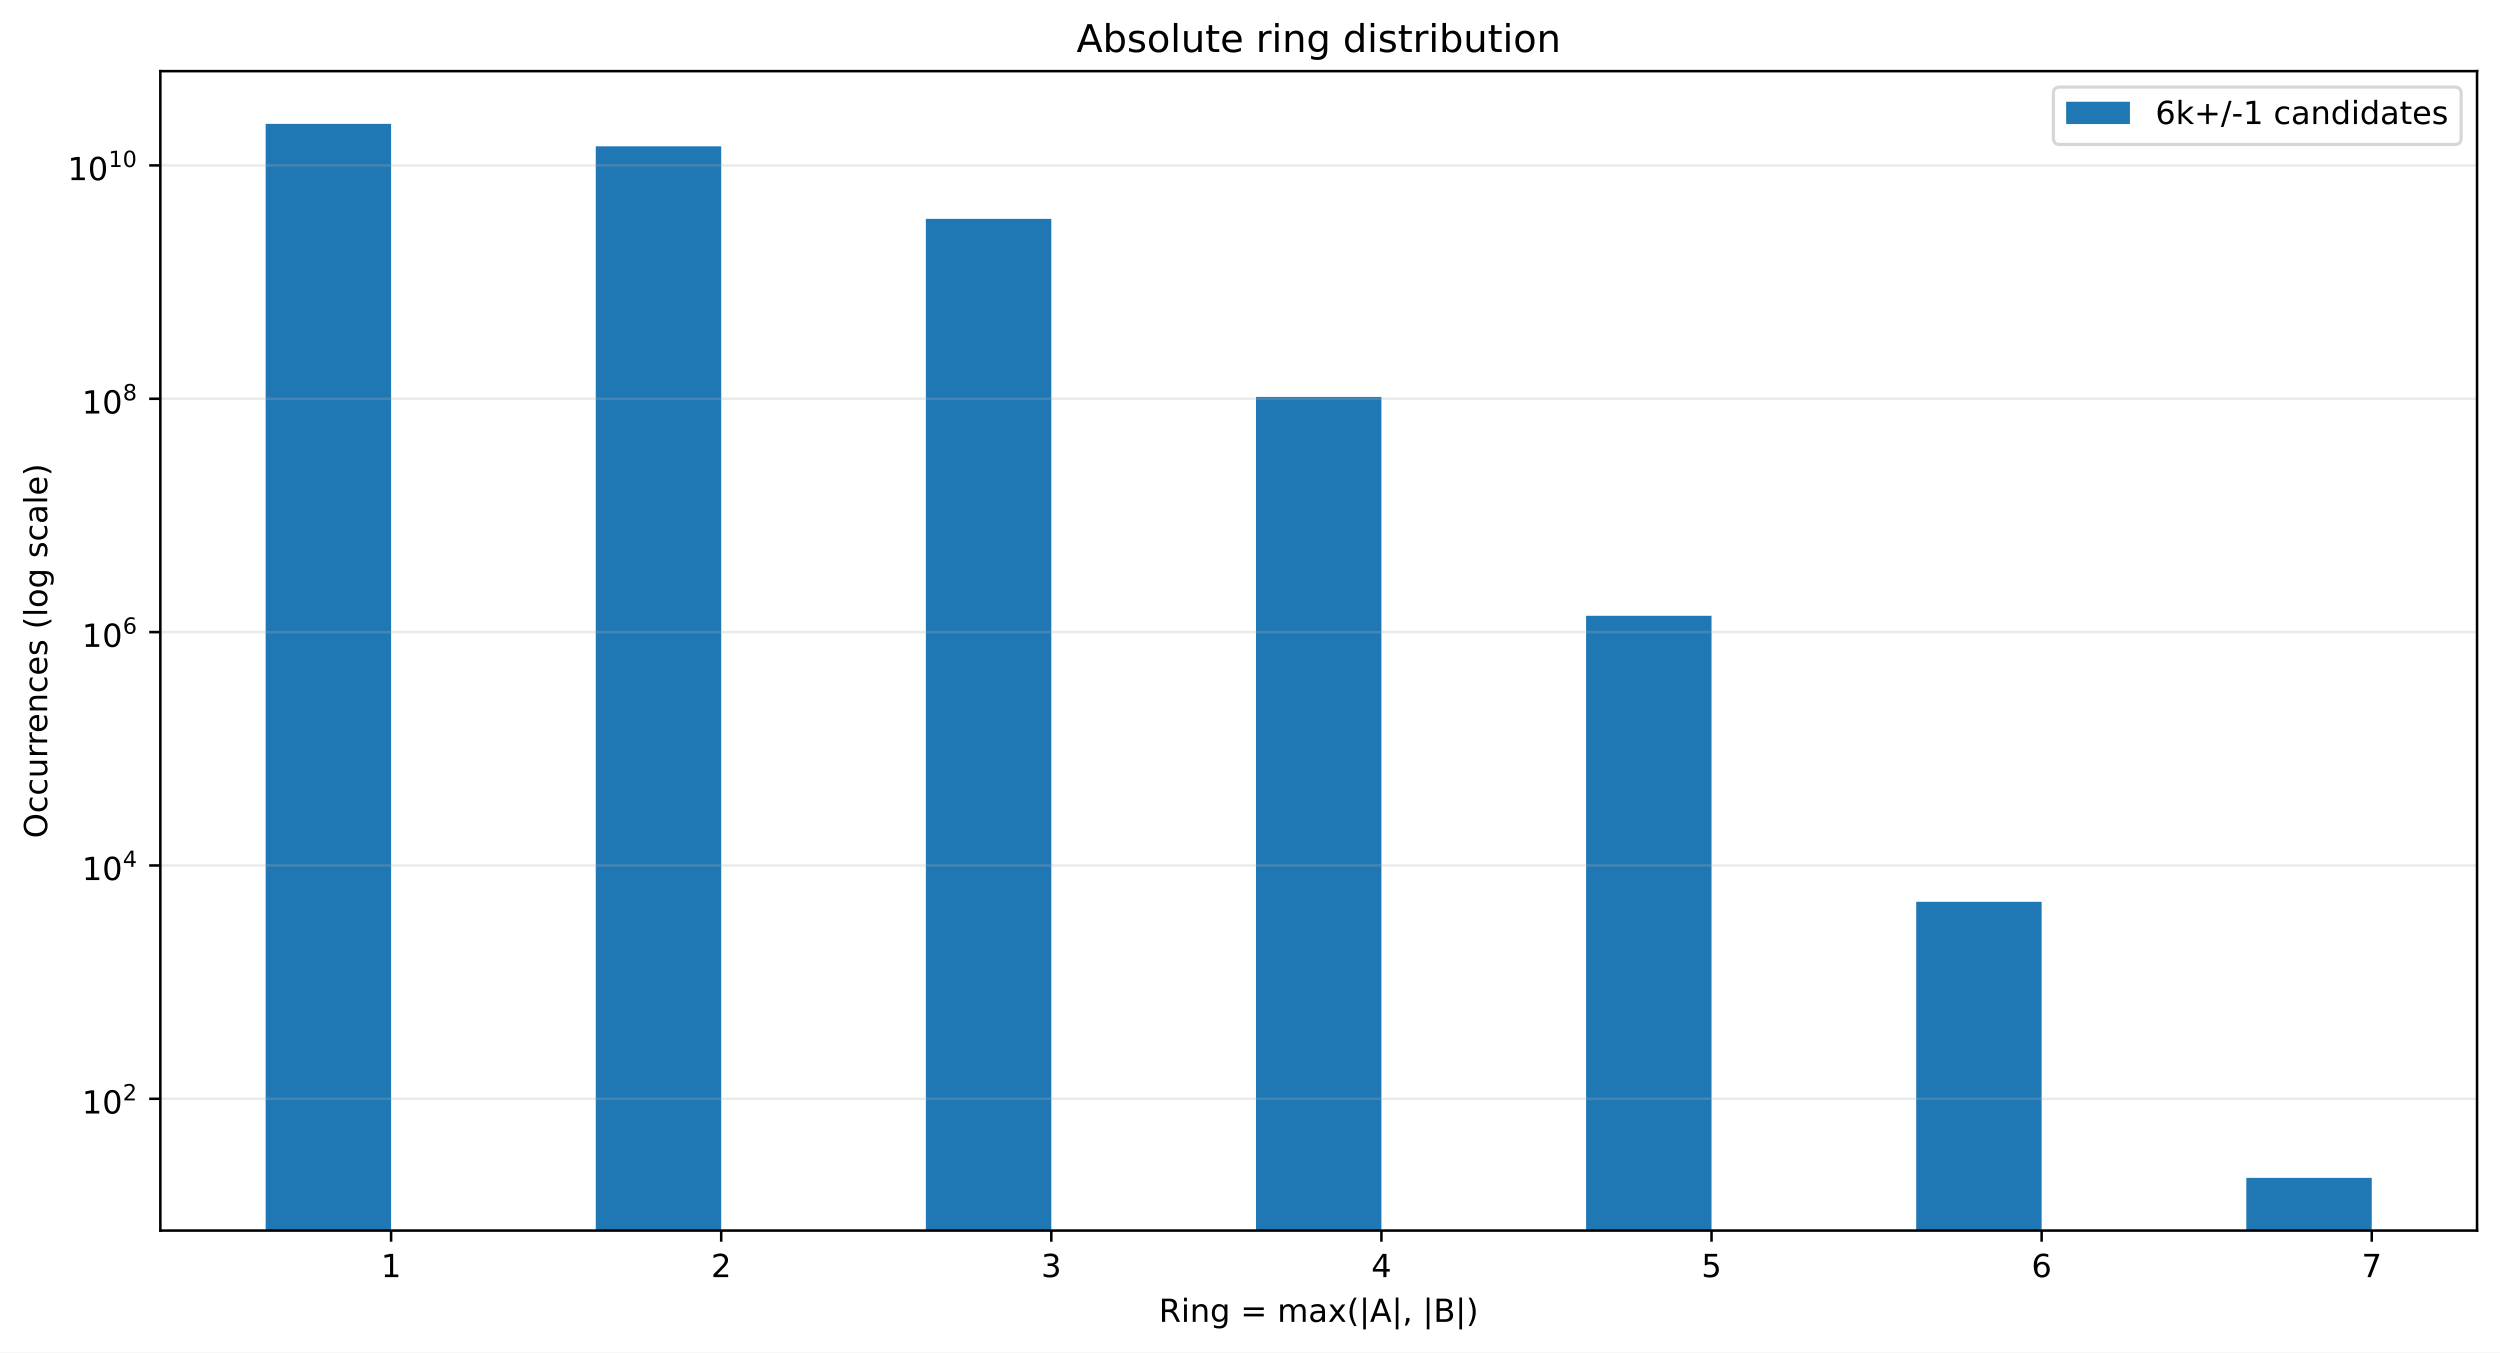
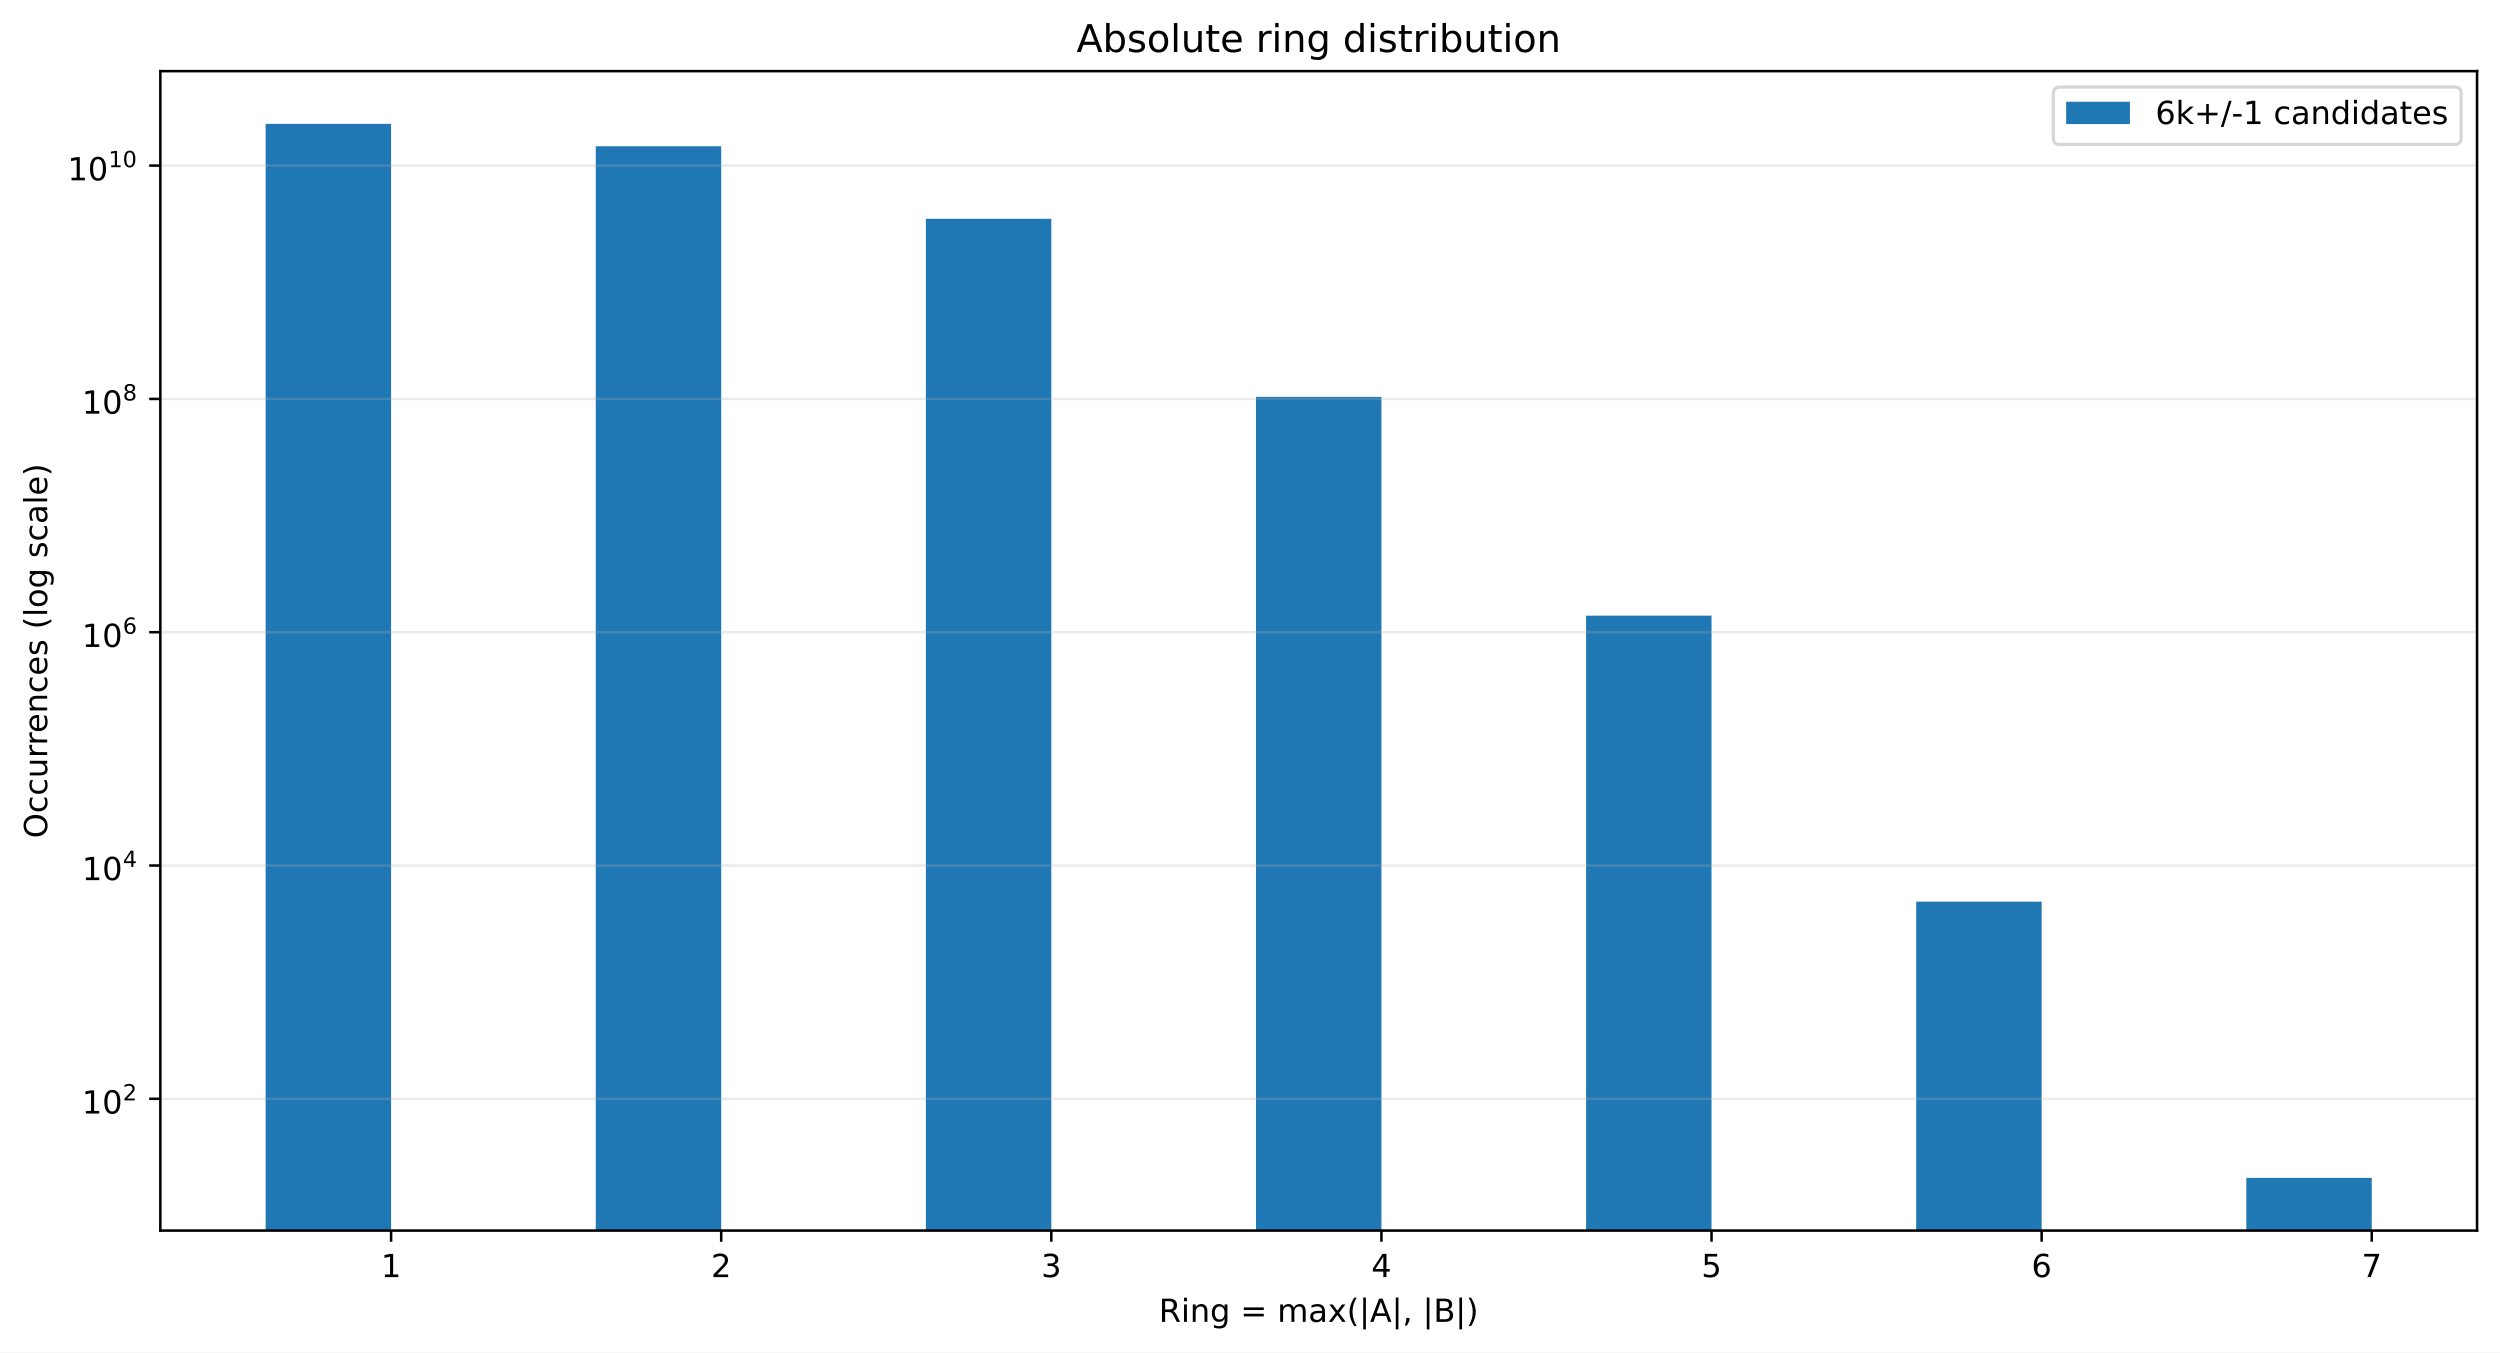
<svg xmlns="http://www.w3.org/2000/svg" xmlns:xlink="http://www.w3.org/1999/xlink" width="784.258pt" height="424.28pt" viewBox="0 0 784.258 424.28" version="1.1">
  <defs>
    <style type="text/css">*{stroke-linejoin: round; stroke-linecap: butt}</style>
  </defs>
  <g id="figure_1">
    <g id="patch_1">
      <path d="M 0 424.28  L 784.258 424.28  L 784.258 0  L 0 0  z " style="fill: #ffffff" />
    </g>
    <g id="axes_1">
      <g id="patch_2">
        <path d="M 50.301 386.036  L 777.058 386.036  L 777.058 22.318  L 50.301 22.318  z " style="fill: #ffffff" />
      </g>
      <g id="patch_3">
-         <path d="M 83.335 37018.385  L 122.687 37018.385  L 122.687 38.851  L 83.335 38.851  z " clip-path="url(#pb0536c189a)" style="fill: #1f77b4" />
+         <path d="M 83.335 37011.514  L 122.687 37011.514  L 122.687 38.851  L 83.335 38.851  z " clip-path="url(#pc031af6e9f)" style="fill: #1f77b4" />
      </g>
      <g id="patch_4">
-         <path d="M 186.891 37018.385  L 226.243 37018.385  L 226.243 45.896  L 186.891 45.896  z " clip-path="url(#pb0536c189a)" style="fill: #1f77b4" />
+         <path d="M 186.891 37011.514  L 226.243 37011.514  L 226.243 45.894  L 186.891 45.894  z " clip-path="url(#pc031af6e9f)" style="fill: #1f77b4" />
      </g>
      <g id="patch_5">
-         <path d="M 290.448 37018.385  L 329.799 37018.385  L 329.799 68.65  L 290.448 68.65  z " clip-path="url(#pb0536c189a)" style="fill: #1f77b4" />
+         <path d="M 290.448 37011.514  L 329.799 37011.514  L 329.799 68.644  L 290.448 68.644  z " clip-path="url(#pc031af6e9f)" style="fill: #1f77b4" />
      </g>
      <g id="patch_6">
-         <path d="M 394.004 37018.385  L 433.355 37018.385  L 433.355 124.522  L 394.004 124.522  z " clip-path="url(#pb0536c189a)" style="fill: #1f77b4" />
+         <path d="M 394.004 37011.514  L 433.355 37011.514  L 433.355 124.506  L 394.004 124.506  z " clip-path="url(#pc031af6e9f)" style="fill: #1f77b4" />
      </g>
      <g id="patch_7">
-         <path d="M 497.56 37018.385  L 536.912 37018.385  L 536.912 193.171  L 497.56 193.171  z " clip-path="url(#pb0536c189a)" style="fill: #1f77b4" />
+         <path d="M 497.56 37011.514  L 536.912 37011.514  L 536.912 193.142  L 497.56 193.142  z " clip-path="url(#pc031af6e9f)" style="fill: #1f77b4" />
      </g>
      <g id="patch_8">
-         <path d="M 601.116 37018.385  L 640.468 37018.385  L 640.468 282.889  L 601.116 282.889  z " clip-path="url(#pb0536c189a)" style="fill: #1f77b4" />
+         <path d="M 601.116 37011.514  L 640.468 37011.514  L 640.468 282.847  L 601.116 282.847  z " clip-path="url(#pc031af6e9f)" style="fill: #1f77b4" />
      </g>
      <g id="patch_9">
-         <path d="M 704.673 37018.385  L 744.024 37018.385  L 744.024 369.503  L 704.673 369.503  z " clip-path="url(#pb0536c189a)" style="fill: #1f77b4" />
+         <path d="M 704.673 37011.514  L 744.024 37011.514  L 744.024 369.503  L 704.673 369.503  z " clip-path="url(#pc031af6e9f)" style="fill: #1f77b4" />
      </g>
      <g id="matplotlib.axis_1">
        <g id="xtick_1">
          <g id="line2d_1">
            <defs>
-               <path id="m85ca186b20" d="M 0 0  L 0 3.5  " style="stroke: #000000; stroke-width: 0.8" />
+               <path id="mb9aebaa011" d="M 0 0  L 0 3.5  " style="stroke: #000000; stroke-width: 0.8" />
            </defs>
            <g>
-               <use xlink:href="#m85ca186b20" x="122.687" y="386.036" style="stroke: #000000; stroke-width: 0.8" />
+               <use xlink:href="#mb9aebaa011" x="122.687" y="386.036" style="stroke: #000000; stroke-width: 0.8" />
            </g>
          </g>
          <g id="text_1">
            <g transform="translate(119.5053 400.6334) scale(0.1 -0.1)">
              <defs>
                <path id="DejaVuSans-14" d="M 794 531  L 1825 531  L 1825 4091  L 703 3866  L 703 4441  L 1819 4666  L 2450 4666  L 2450 531  L 3481 531  L 3481 0  L 794 0  L 794 531  z " transform="scale(0.015625)" />
              </defs>
              <use xlink:href="#DejaVuSans-14" />
            </g>
          </g>
        </g>
        <g id="xtick_2">
          <g id="line2d_2">
            <g>
-               <use xlink:href="#m85ca186b20" x="226.243" y="386.036" style="stroke: #000000; stroke-width: 0.8" />
+               <use xlink:href="#mb9aebaa011" x="226.243" y="386.036" style="stroke: #000000; stroke-width: 0.8" />
            </g>
          </g>
          <g id="text_2">
            <g transform="translate(223.0616 400.6334) scale(0.1 -0.1)">
              <defs>
                <path id="DejaVuSans-15" d="M 1228 531  L 3431 531  L 3431 0  L 469 0  L 469 531  Q 828 903 1448 1529  Q 2069 2156 2228 2338  Q 2531 2678 2651 2914  Q 2772 3150 2772 3378  Q 2772 3750 2511 3984  Q 2250 4219 1831 4219  Q 1534 4219 1204 4116  Q 875 4013 500 3803  L 500 4441  Q 881 4594 1212 4672  Q 1544 4750 1819 4750  Q 2544 4750 2975 4387  Q 3406 4025 3406 3419  Q 3406 3131 3298 2873  Q 3191 2616 2906 2266  Q 2828 2175 2409 1742  Q 1991 1309 1228 531  z " transform="scale(0.015625)" />
              </defs>
              <use xlink:href="#DejaVuSans-15" />
            </g>
          </g>
        </g>
        <g id="xtick_3">
          <g id="line2d_3">
            <g>
-               <use xlink:href="#m85ca186b20" x="329.799" y="386.036" style="stroke: #000000; stroke-width: 0.8" />
+               <use xlink:href="#mb9aebaa011" x="329.799" y="386.036" style="stroke: #000000; stroke-width: 0.8" />
            </g>
          </g>
          <g id="text_3">
            <g transform="translate(326.6178 400.6334) scale(0.1 -0.1)">
              <defs>
                <path id="DejaVuSans-16" d="M 2597 2516  Q 3050 2419 3304 2112  Q 3559 1806 3559 1356  Q 3559 666 3084 287  Q 2609 -91 1734 -91  Q 1441 -91 1130 -33  Q 819 25 488 141  L 488 750  Q 750 597 1062 519  Q 1375 441 1716 441  Q 2309 441 2620 675  Q 2931 909 2931 1356  Q 2931 1769 2642 2001  Q 2353 2234 1838 2234  L 1294 2234  L 1294 2753  L 1863 2753  Q 2328 2753 2575 2939  Q 2822 3125 2822 3475  Q 2822 3834 2567 4026  Q 2313 4219 1838 4219  Q 1578 4219 1281 4162  Q 984 4106 628 3988  L 628 4550  Q 988 4650 1302 4700  Q 1616 4750 1894 4750  Q 2613 4750 3031 4423  Q 3450 4097 3450 3541  Q 3450 3153 3228 2886  Q 3006 2619 2597 2516  z " transform="scale(0.015625)" />
              </defs>
              <use xlink:href="#DejaVuSans-16" />
            </g>
          </g>
        </g>
        <g id="xtick_4">
          <g id="line2d_4">
            <g>
-               <use xlink:href="#m85ca186b20" x="433.355" y="386.036" style="stroke: #000000; stroke-width: 0.8" />
+               <use xlink:href="#mb9aebaa011" x="433.355" y="386.036" style="stroke: #000000; stroke-width: 0.8" />
            </g>
          </g>
          <g id="text_4">
            <g transform="translate(430.174 400.6334) scale(0.1 -0.1)">
              <defs>
                <path id="DejaVuSans-17" d="M 2419 4116  L 825 1625  L 2419 1625  L 2419 4116  z M 2253 4666  L 3047 4666  L 3047 1625  L 3713 1625  L 3713 1100  L 3047 1100  L 3047 0  L 2419 0  L 2419 1100  L 313 1100  L 313 1709  L 2253 4666  z " transform="scale(0.015625)" />
              </defs>
              <use xlink:href="#DejaVuSans-17" />
            </g>
          </g>
        </g>
        <g id="xtick_5">
          <g id="line2d_5">
            <g>
-               <use xlink:href="#m85ca186b20" x="536.912" y="386.036" style="stroke: #000000; stroke-width: 0.8" />
+               <use xlink:href="#mb9aebaa011" x="536.912" y="386.036" style="stroke: #000000; stroke-width: 0.8" />
            </g>
          </g>
          <g id="text_5">
            <g transform="translate(533.7303 400.6334) scale(0.1 -0.1)">
              <defs>
                <path id="DejaVuSans-18" d="M 691 4666  L 3169 4666  L 3169 4134  L 1269 4134  L 1269 2991  Q 1406 3038 1543 3061  Q 1681 3084 1819 3084  Q 2600 3084 3056 2656  Q 3513 2228 3513 1497  Q 3513 744 3044 326  Q 2575 -91 1722 -91  Q 1428 -91 1123 -41  Q 819 9 494 109  L 494 744  Q 775 591 1075 516  Q 1375 441 1709 441  Q 2250 441 2565 725  Q 2881 1009 2881 1497  Q 2881 1984 2565 2268  Q 2250 2553 1709 2553  Q 1456 2553 1204 2497  Q 953 2441 691 2322  L 691 4666  z " transform="scale(0.015625)" />
              </defs>
              <use xlink:href="#DejaVuSans-18" />
            </g>
          </g>
        </g>
        <g id="xtick_6">
          <g id="line2d_6">
            <g>
-               <use xlink:href="#m85ca186b20" x="640.468" y="386.036" style="stroke: #000000; stroke-width: 0.8" />
+               <use xlink:href="#mb9aebaa011" x="640.468" y="386.036" style="stroke: #000000; stroke-width: 0.8" />
            </g>
          </g>
          <g id="text_6">
            <g transform="translate(637.2865 400.6334) scale(0.1 -0.1)">
              <defs>
                <path id="DejaVuSans-19" d="M 2113 2584  Q 1688 2584 1439 2293  Q 1191 2003 1191 1497  Q 1191 994 1439 701  Q 1688 409 2113 409  Q 2538 409 2786 701  Q 3034 994 3034 1497  Q 3034 2003 2786 2293  Q 2538 2584 2113 2584  z M 3366 4563  L 3366 3988  Q 3128 4100 2886 4159  Q 2644 4219 2406 4219  Q 1781 4219 1451 3797  Q 1122 3375 1075 2522  Q 1259 2794 1537 2939  Q 1816 3084 2150 3084  Q 2853 3084 3261 2657  Q 3669 2231 3669 1497  Q 3669 778 3244 343  Q 2819 -91 2113 -91  Q 1303 -91 875 529  Q 447 1150 447 2328  Q 447 3434 972 4092  Q 1497 4750 2381 4750  Q 2619 4750 2861 4703  Q 3103 4656 3366 4563  z " transform="scale(0.015625)" />
              </defs>
              <use xlink:href="#DejaVuSans-19" />
            </g>
          </g>
        </g>
        <g id="xtick_7">
          <g id="line2d_7">
            <g>
-               <use xlink:href="#m85ca186b20" x="744.024" y="386.036" style="stroke: #000000; stroke-width: 0.8" />
+               <use xlink:href="#mb9aebaa011" x="744.024" y="386.036" style="stroke: #000000; stroke-width: 0.8" />
            </g>
          </g>
          <g id="text_7">
            <g transform="translate(740.8427 400.6334) scale(0.1 -0.1)">
              <defs>
                <path id="DejaVuSans-1a" d="M 525 4666  L 3525 4666  L 3525 4397  L 1831 0  L 1172 0  L 2766 4134  L 525 4134  L 525 4666  z " transform="scale(0.015625)" />
              </defs>
              <use xlink:href="#DejaVuSans-1a" />
            </g>
          </g>
        </g>
        <g id="text_8">
          <g transform="translate(363.5437 414.678) scale(0.1 -0.1)">
            <defs>
              <path id="DejaVuSans-35" d="M 2841 2188  Q 3044 2119 3236 1894  Q 3428 1669 3622 1275  L 4263 0  L 3584 0  L 2988 1197  Q 2756 1666 2539 1819  Q 2322 1972 1947 1972  L 1259 1972  L 1259 0  L 628 0  L 628 4666  L 2053 4666  Q 2853 4666 3247 4331  Q 3641 3997 3641 3322  Q 3641 2881 3436 2590  Q 3231 2300 2841 2188  z M 1259 4147  L 1259 2491  L 2053 2491  Q 2509 2491 2742 2702  Q 2975 2913 2975 3322  Q 2975 3731 2742 3939  Q 2509 4147 2053 4147  L 1259 4147  z " transform="scale(0.015625)" />
              <path id="DejaVuSans-4c" d="M 603 3500  L 1178 3500  L 1178 0  L 603 0  L 603 3500  z M 603 4863  L 1178 4863  L 1178 4134  L 603 4134  L 603 4863  z " transform="scale(0.015625)" />
              <path id="DejaVuSans-51" d="M 3513 2113  L 3513 0  L 2938 0  L 2938 2094  Q 2938 2591 2744 2837  Q 2550 3084 2163 3084  Q 1697 3084 1428 2787  Q 1159 2491 1159 1978  L 1159 0  L 581 0  L 581 3500  L 1159 3500  L 1159 2956  Q 1366 3272 1645 3428  Q 1925 3584 2291 3584  Q 2894 3584 3203 3211  Q 3513 2838 3513 2113  z " transform="scale(0.015625)" />
              <path id="DejaVuSans-4a" d="M 2906 1791  Q 2906 2416 2648 2759  Q 2391 3103 1925 3103  Q 1463 3103 1205 2759  Q 947 2416 947 1791  Q 947 1169 1205 825  Q 1463 481 1925 481  Q 2391 481 2648 825  Q 2906 1169 2906 1791  z M 3481 434  Q 3481 -459 3084 -895  Q 2688 -1331 1869 -1331  Q 1566 -1331 1297 -1286  Q 1028 -1241 775 -1147  L 775 -588  Q 1028 -725 1275 -790  Q 1522 -856 1778 -856  Q 2344 -856 2625 -561  Q 2906 -266 2906 331  L 2906 616  Q 2728 306 2450 153  Q 2172 0 1784 0  Q 1141 0 747 490  Q 353 981 353 1791  Q 353 2603 747 3093  Q 1141 3584 1784 3584  Q 2172 3584 2450 3431  Q 2728 3278 2906 2969  L 2906 3500  L 3481 3500  L 3481 434  z " transform="scale(0.015625)" />
              <path id="DejaVuSans-3" transform="scale(0.015625)" />
              <path id="DejaVuSans-20" d="M 678 2906  L 4684 2906  L 4684 2381  L 678 2381  L 678 2906  z M 678 1631  L 4684 1631  L 4684 1100  L 678 1100  L 678 1631  z " transform="scale(0.015625)" />
              <path id="DejaVuSans-50" d="M 3328 2828  Q 3544 3216 3844 3400  Q 4144 3584 4550 3584  Q 5097 3584 5394 3201  Q 5691 2819 5691 2113  L 5691 0  L 5113 0  L 5113 2094  Q 5113 2597 4934 2840  Q 4756 3084 4391 3084  Q 3944 3084 3684 2787  Q 3425 2491 3425 1978  L 3425 0  L 2847 0  L 2847 2094  Q 2847 2600 2669 2842  Q 2491 3084 2119 3084  Q 1678 3084 1418 2786  Q 1159 2488 1159 1978  L 1159 0  L 581 0  L 581 3500  L 1159 3500  L 1159 2956  Q 1356 3278 1631 3431  Q 1906 3584 2284 3584  Q 2666 3584 2933 3390  Q 3200 3197 3328 2828  z " transform="scale(0.015625)" />
              <path id="DejaVuSans-44" d="M 2194 1759  Q 1497 1759 1228 1600  Q 959 1441 959 1056  Q 959 750 1161 570  Q 1363 391 1709 391  Q 2188 391 2477 730  Q 2766 1069 2766 1631  L 2766 1759  L 2194 1759  z M 3341 1997  L 3341 0  L 2766 0  L 2766 531  Q 2569 213 2275 61  Q 1981 -91 1556 -91  Q 1019 -91 701 211  Q 384 513 384 1019  Q 384 1609 779 1909  Q 1175 2209 1959 2209  L 2766 2209  L 2766 2266  Q 2766 2663 2505 2880  Q 2244 3097 1772 3097  Q 1472 3097 1187 3025  Q 903 2953 641 2809  L 641 3341  Q 956 3463 1253 3523  Q 1550 3584 1831 3584  Q 2591 3584 2966 3190  Q 3341 2797 3341 1997  z " transform="scale(0.015625)" />
              <path id="DejaVuSans-5b" d="M 3513 3500  L 2247 1797  L 3578 0  L 2900 0  L 1881 1375  L 863 0  L 184 0  L 1544 1831  L 300 3500  L 978 3500  L 1906 2253  L 2834 3500  L 3513 3500  z " transform="scale(0.015625)" />
              <path id="DejaVuSans-b" d="M 1984 4856  Q 1566 4138 1362 3434  Q 1159 2731 1159 2009  Q 1159 1288 1364 580  Q 1569 -128 1984 -844  L 1484 -844  Q 1016 -109 783 600  Q 550 1309 550 2009  Q 550 2706 781 3412  Q 1013 4119 1484 4856  L 1984 4856  z " transform="scale(0.015625)" />
              <path id="DejaVuSans-5f" d="M 1344 4891  L 1344 -1509  L 813 -1509  L 813 4891  L 1344 4891  z " transform="scale(0.015625)" />
              <path id="DejaVuSans-24" d="M 2188 4044  L 1331 1722  L 3047 1722  L 2188 4044  z M 1831 4666  L 2547 4666  L 4325 0  L 3669 0  L 3244 1197  L 1141 1197  L 716 0  L 50 0  L 1831 4666  z " transform="scale(0.015625)" />
              <path id="DejaVuSans-f" d="M 750 794  L 1409 794  L 1409 256  L 897 -744  L 494 -744  L 750 256  L 750 794  z " transform="scale(0.015625)" />
              <path id="DejaVuSans-25" d="M 1259 2228  L 1259 519  L 2272 519  Q 2781 519 3026 730  Q 3272 941 3272 1375  Q 3272 1813 3026 2020  Q 2781 2228 2272 2228  L 1259 2228  z M 1259 4147  L 1259 2741  L 2194 2741  Q 2656 2741 2882 2914  Q 3109 3088 3109 3444  Q 3109 3797 2882 3972  Q 2656 4147 2194 4147  L 1259 4147  z M 628 4666  L 2241 4666  Q 2963 4666 3353 4366  Q 3744 4066 3744 3513  Q 3744 3084 3544 2831  Q 3344 2578 2956 2516  Q 3422 2416 3680 2098  Q 3938 1781 3938 1306  Q 3938 681 3513 340  Q 3088 0 2303 0  L 628 0  L 628 4666  z " transform="scale(0.015625)" />
              <path id="DejaVuSans-c" d="M 513 4856  L 1013 4856  Q 1481 4119 1714 3412  Q 1947 2706 1947 2009  Q 1947 1309 1714 600  Q 1481 -109 1013 -844  L 513 -844  Q 928 -128 1133 580  Q 1338 1288 1338 2009  Q 1338 2731 1133 3434  Q 928 4138 513 4856  z " transform="scale(0.015625)" />
            </defs>
            <use xlink:href="#DejaVuSans-35" />
            <use xlink:href="#DejaVuSans-4c" transform="translate(69.48438 0)" />
            <use xlink:href="#DejaVuSans-51" transform="translate(97.26562 0)" />
            <use xlink:href="#DejaVuSans-4a" transform="translate(160.6406 0)" />
            <use xlink:href="#DejaVuSans-3" transform="translate(224.125 0)" />
            <use xlink:href="#DejaVuSans-20" transform="translate(255.9062 0)" />
            <use xlink:href="#DejaVuSans-3" transform="translate(339.7031 0)" />
            <use xlink:href="#DejaVuSans-50" transform="translate(371.4844 0)" />
            <use xlink:href="#DejaVuSans-44" transform="translate(468.8906 0)" />
            <use xlink:href="#DejaVuSans-5b" transform="translate(530.1719 0)" />
            <use xlink:href="#DejaVuSans-b" transform="translate(589.3594 0)" />
            <use xlink:href="#DejaVuSans-5f" transform="translate(628.375 0)" />
            <use xlink:href="#DejaVuSans-24" transform="translate(662.0625 0)" />
            <use xlink:href="#DejaVuSans-5f" transform="translate(730.4688 0)" />
            <use xlink:href="#DejaVuSans-f" transform="translate(764.1562 0)" />
            <use xlink:href="#DejaVuSans-3" transform="translate(795.9375 0)" />
            <use xlink:href="#DejaVuSans-5f" transform="translate(827.7188 0)" />
            <use xlink:href="#DejaVuSans-25" transform="translate(861.4062 0)" />
            <use xlink:href="#DejaVuSans-5f" transform="translate(930.0156 0)" />
            <use xlink:href="#DejaVuSans-c" transform="translate(963.7031 0)" />
          </g>
        </g>
      </g>
      <g id="matplotlib.axis_2">
        <g id="ytick_1">
          <g id="line2d_8">
-             <path d="M 50.301 344.696  L 777.058 344.696  " clip-path="url(#pb0536c189a)" style="fill: none; stroke: #b0b0b0; stroke-opacity: 0.25; stroke-width: 0.8; stroke-linecap: square" />
+             <path d="M 50.301 344.701  L 777.058 344.701  " clip-path="url(#pc031af6e9f)" style="fill: none; stroke: #b0b0b0; stroke-opacity: 0.25; stroke-width: 0.8; stroke-linecap: square" />
          </g>
          <g id="line2d_9">
            <defs>
-               <path id="med66356dbc" d="M 0 0  L -3.5 0  " style="stroke: #000000; stroke-width: 0.8" />
+               <path id="m198a5ce917" d="M 0 0  L -3.5 0  " style="stroke: #000000; stroke-width: 0.8" />
            </defs>
            <g>
-               <use xlink:href="#med66356dbc" x="50.301" y="344.696" style="stroke: #000000; stroke-width: 0.8" />
+               <use xlink:href="#m198a5ce917" x="50.301" y="344.701" style="stroke: #000000; stroke-width: 0.8" />
            </g>
          </g>
          <g id="text_9">
-             <g transform="translate(25.70078 349.3961) scale(0.1 -0.1)">
+             <g transform="translate(25.70078 349.4007) scale(0.1 -0.1)">
              <defs>
                <path id="DejaVuSans-13" d="M 2034 4250  Q 1547 4250 1301 3770  Q 1056 3291 1056 2328  Q 1056 1369 1301 889  Q 1547 409 2034 409  Q 2525 409 2770 889  Q 3016 1369 3016 2328  Q 3016 3291 2770 3770  Q 2525 4250 2034 4250  z M 2034 4750  Q 2819 4750 3233 4129  Q 3647 3509 3647 2328  Q 3647 1150 3233 529  Q 2819 -91 2034 -91  Q 1250 -91 836 529  Q 422 1150 422 2328  Q 422 3509 836 4129  Q 1250 4750 2034 4750  z " transform="scale(0.015625)" />
              </defs>
              <use xlink:href="#DejaVuSans-14" transform="translate(0 0.746875)" />
              <use xlink:href="#DejaVuSans-13" transform="translate(63.62305 0.746875)" />
              <use xlink:href="#DejaVuSans-15" transform="translate(128.2031 42.04688) scale(0.7)" />
            </g>
          </g>
        </g>
        <g id="ytick_2">
          <g id="line2d_10">
-             <path d="M 50.301 271.495  L 777.058 271.495  " clip-path="url(#pb0536c189a)" style="fill: none; stroke: #b0b0b0; stroke-opacity: 0.25; stroke-width: 0.8; stroke-linecap: square" />
+             <path d="M 50.301 271.513  L 777.058 271.513  " clip-path="url(#pc031af6e9f)" style="fill: none; stroke: #b0b0b0; stroke-opacity: 0.25; stroke-width: 0.8; stroke-linecap: square" />
          </g>
          <g id="line2d_11">
            <g>
-               <use xlink:href="#med66356dbc" x="50.301" y="271.495" style="stroke: #000000; stroke-width: 0.8" />
+               <use xlink:href="#m198a5ce917" x="50.301" y="271.513" style="stroke: #000000; stroke-width: 0.8" />
            </g>
          </g>
          <g id="text_10">
-             <g transform="translate(25.70078 276.1451) scale(0.1 -0.1)">
+             <g transform="translate(25.70078 276.1635) scale(0.1 -0.1)">
              <use xlink:href="#DejaVuSans-14" transform="translate(0 0.665625)" />
              <use xlink:href="#DejaVuSans-13" transform="translate(63.62305 0.665625)" />
              <use xlink:href="#DejaVuSans-17" transform="translate(128.2031 41.96563) scale(0.7)" />
            </g>
          </g>
        </g>
        <g id="ytick_3">
          <g id="line2d_12">
-             <path d="M 50.301 198.294  L 777.058 198.294  " clip-path="url(#pb0536c189a)" style="fill: none; stroke: #b0b0b0; stroke-opacity: 0.25; stroke-width: 0.8; stroke-linecap: square" />
+             <path d="M 50.301 198.326  L 777.058 198.326  " clip-path="url(#pc031af6e9f)" style="fill: none; stroke: #b0b0b0; stroke-opacity: 0.25; stroke-width: 0.8; stroke-linecap: square" />
          </g>
          <g id="line2d_13">
            <g>
-               <use xlink:href="#med66356dbc" x="50.301" y="198.294" style="stroke: #000000; stroke-width: 0.8" />
+               <use xlink:href="#m198a5ce917" x="50.301" y="198.326" style="stroke: #000000; stroke-width: 0.8" />
            </g>
          </g>
          <g id="text_11">
-             <g transform="translate(25.70078 202.9941) scale(0.1 -0.1)">
+             <g transform="translate(25.70078 203.0262) scale(0.1 -0.1)">
              <use xlink:href="#DejaVuSans-14" transform="translate(0 0.746875)" />
              <use xlink:href="#DejaVuSans-13" transform="translate(63.62305 0.746875)" />
              <use xlink:href="#DejaVuSans-19" transform="translate(128.2031 42.04688) scale(0.7)" />
            </g>
          </g>
        </g>
        <g id="ytick_4">
          <g id="line2d_14">
-             <path d="M 50.301 125.093  L 777.058 125.093  " clip-path="url(#pb0536c189a)" style="fill: none; stroke: #b0b0b0; stroke-opacity: 0.25; stroke-width: 0.8; stroke-linecap: square" />
+             <path d="M 50.301 125.139  L 777.058 125.139  " clip-path="url(#pc031af6e9f)" style="fill: none; stroke: #b0b0b0; stroke-opacity: 0.25; stroke-width: 0.8; stroke-linecap: square" />
          </g>
          <g id="line2d_15">
            <g>
-               <use xlink:href="#med66356dbc" x="50.301" y="125.093" style="stroke: #000000; stroke-width: 0.8" />
+               <use xlink:href="#m198a5ce917" x="50.301" y="125.139" style="stroke: #000000; stroke-width: 0.8" />
            </g>
          </g>
          <g id="text_12">
-             <g transform="translate(25.70078 129.7931) scale(0.1 -0.1)">
+             <g transform="translate(25.70078 129.839) scale(0.1 -0.1)">
              <defs>
                <path id="DejaVuSans-1b" d="M 2034 2216  Q 1584 2216 1326 1975  Q 1069 1734 1069 1313  Q 1069 891 1326 650  Q 1584 409 2034 409  Q 2484 409 2743 651  Q 3003 894 3003 1313  Q 3003 1734 2745 1975  Q 2488 2216 2034 2216  z M 1403 2484  Q 997 2584 770 2862  Q 544 3141 544 3541  Q 544 4100 942 4425  Q 1341 4750 2034 4750  Q 2731 4750 3128 4425  Q 3525 4100 3525 3541  Q 3525 3141 3298 2862  Q 3072 2584 2669 2484  Q 3125 2378 3379 2068  Q 3634 1759 3634 1313  Q 3634 634 3220 271  Q 2806 -91 2034 -91  Q 1263 -91 848 271  Q 434 634 434 1313  Q 434 1759 690 2068  Q 947 2378 1403 2484  z M 1172 3481  Q 1172 3119 1398 2916  Q 1625 2713 2034 2713  Q 2441 2713 2670 2916  Q 2900 3119 2900 3481  Q 2900 3844 2670 4047  Q 2441 4250 2034 4250  Q 1625 4250 1398 4047  Q 1172 3844 1172 3481  z " transform="scale(0.015625)" />
              </defs>
              <use xlink:href="#DejaVuSans-14" transform="translate(0 0.746875)" />
              <use xlink:href="#DejaVuSans-13" transform="translate(63.62305 0.746875)" />
              <use xlink:href="#DejaVuSans-1b" transform="translate(128.2031 42.04688) scale(0.7)" />
            </g>
          </g>
        </g>
        <g id="ytick_5">
          <g id="line2d_16">
-             <path d="M 50.301 51.892  L 777.058 51.892  " clip-path="url(#pb0536c189a)" style="fill: none; stroke: #b0b0b0; stroke-opacity: 0.25; stroke-width: 0.8; stroke-linecap: square" />
+             <path d="M 50.301 51.952  L 777.058 51.952  " clip-path="url(#pc031af6e9f)" style="fill: none; stroke: #b0b0b0; stroke-opacity: 0.25; stroke-width: 0.8; stroke-linecap: square" />
          </g>
          <g id="line2d_17">
            <g>
-               <use xlink:href="#med66356dbc" x="50.301" y="51.892" style="stroke: #000000; stroke-width: 0.8" />
+               <use xlink:href="#m198a5ce917" x="50.301" y="51.952" style="stroke: #000000; stroke-width: 0.8" />
            </g>
          </g>
          <g id="text_13">
-             <g transform="translate(21.20078 56.59216) scale(0.1 -0.1)">
+             <g transform="translate(21.20078 56.6517) scale(0.1 -0.1)">
              <use xlink:href="#DejaVuSans-14" transform="translate(0 0.746875)" />
              <use xlink:href="#DejaVuSans-13" transform="translate(63.62305 0.746875)" />
              <use xlink:href="#DejaVuSans-14" transform="translate(128.2031 42.04688) scale(0.7)" />
              <use xlink:href="#DejaVuSans-13" transform="translate(172.7393 42.04688) scale(0.7)" />
            </g>
          </g>
        </g>
        <g id="text_14">
          <g transform="translate(14.79844 262.9551) rotate(-90) scale(0.1 -0.1)">
            <defs>
              <path id="DejaVuSans-32" d="M 2522 4238  Q 1834 4238 1429 3725  Q 1025 3213 1025 2328  Q 1025 1447 1429 934  Q 1834 422 2522 422  Q 3209 422 3611 934  Q 4013 1447 4013 2328  Q 4013 3213 3611 3725  Q 3209 4238 2522 4238  z M 2522 4750  Q 3503 4750 4090 4092  Q 4678 3434 4678 2328  Q 4678 1225 4090 567  Q 3503 -91 2522 -91  Q 1538 -91 948 565  Q 359 1222 359 2328  Q 359 3434 948 4092  Q 1538 4750 2522 4750  z " transform="scale(0.015625)" />
              <path id="DejaVuSans-46" d="M 3122 3366  L 3122 2828  Q 2878 2963 2633 3030  Q 2388 3097 2138 3097  Q 1578 3097 1268 2742  Q 959 2388 959 1747  Q 959 1106 1268 751  Q 1578 397 2138 397  Q 2388 397 2633 464  Q 2878 531 3122 666  L 3122 134  Q 2881 22 2623 -34  Q 2366 -91 2075 -91  Q 1284 -91 818 406  Q 353 903 353 1747  Q 353 2603 823 3093  Q 1294 3584 2113 3584  Q 2378 3584 2631 3529  Q 2884 3475 3122 3366  z " transform="scale(0.015625)" />
              <path id="DejaVuSans-58" d="M 544 1381  L 544 3500  L 1119 3500  L 1119 1403  Q 1119 906 1312 657  Q 1506 409 1894 409  Q 2359 409 2629 706  Q 2900 1003 2900 1516  L 2900 3500  L 3475 3500  L 3475 0  L 2900 0  L 2900 538  Q 2691 219 2414 64  Q 2138 -91 1772 -91  Q 1169 -91 856 284  Q 544 659 544 1381  z M 1991 3584  L 1991 3584  z " transform="scale(0.015625)" />
              <path id="DejaVuSans-55" d="M 2631 2963  Q 2534 3019 2420 3045  Q 2306 3072 2169 3072  Q 1681 3072 1420 2755  Q 1159 2438 1159 1844  L 1159 0  L 581 0  L 581 3500  L 1159 3500  L 1159 2956  Q 1341 3275 1631 3429  Q 1922 3584 2338 3584  Q 2397 3584 2469 3576  Q 2541 3569 2628 3553  L 2631 2963  z " transform="scale(0.015625)" />
              <path id="DejaVuSans-48" d="M 3597 1894  L 3597 1613  L 953 1613  Q 991 1019 1311 708  Q 1631 397 2203 397  Q 2534 397 2845 478  Q 3156 559 3463 722  L 3463 178  Q 3153 47 2828 -22  Q 2503 -91 2169 -91  Q 1331 -91 842 396  Q 353 884 353 1716  Q 353 2575 817 3079  Q 1281 3584 2069 3584  Q 2775 3584 3186 3129  Q 3597 2675 3597 1894  z M 3022 2063  Q 3016 2534 2758 2815  Q 2500 3097 2075 3097  Q 1594 3097 1305 2825  Q 1016 2553 972 2059  L 3022 2063  z " transform="scale(0.015625)" />
              <path id="DejaVuSans-56" d="M 2834 3397  L 2834 2853  Q 2591 2978 2328 3040  Q 2066 3103 1784 3103  Q 1356 3103 1142 2972  Q 928 2841 928 2578  Q 928 2378 1081 2264  Q 1234 2150 1697 2047  L 1894 2003  Q 2506 1872 2764 1633  Q 3022 1394 3022 966  Q 3022 478 2636 193  Q 2250 -91 1575 -91  Q 1294 -91 989 -36  Q 684 19 347 128  L 347 722  Q 666 556 975 473  Q 1284 391 1588 391  Q 1994 391 2212 530  Q 2431 669 2431 922  Q 2431 1156 2273 1281  Q 2116 1406 1581 1522  L 1381 1569  Q 847 1681 609 1914  Q 372 2147 372 2553  Q 372 3047 722 3315  Q 1072 3584 1716 3584  Q 2034 3584 2315 3537  Q 2597 3491 2834 3397  z " transform="scale(0.015625)" />
              <path id="DejaVuSans-4f" d="M 603 4863  L 1178 4863  L 1178 0  L 603 0  L 603 4863  z " transform="scale(0.015625)" />
              <path id="DejaVuSans-52" d="M 1959 3097  Q 1497 3097 1228 2736  Q 959 2375 959 1747  Q 959 1119 1226 758  Q 1494 397 1959 397  Q 2419 397 2687 759  Q 2956 1122 2956 1747  Q 2956 2369 2687 2733  Q 2419 3097 1959 3097  z M 1959 3584  Q 2709 3584 3137 3096  Q 3566 2609 3566 1747  Q 3566 888 3137 398  Q 2709 -91 1959 -91  Q 1206 -91 779 398  Q 353 888 353 1747  Q 353 2609 779 3096  Q 1206 3584 1959 3584  z " transform="scale(0.015625)" />
            </defs>
            <use xlink:href="#DejaVuSans-32" />
            <use xlink:href="#DejaVuSans-46" transform="translate(78.71875 0)" />
            <use xlink:href="#DejaVuSans-46" transform="translate(133.7031 0)" />
            <use xlink:href="#DejaVuSans-58" transform="translate(188.6875 0)" />
            <use xlink:href="#DejaVuSans-55" transform="translate(252.0625 0)" />
            <use xlink:href="#DejaVuSans-55" transform="translate(291.4219 0)" />
            <use xlink:href="#DejaVuSans-48" transform="translate(330.3281 0)" />
            <use xlink:href="#DejaVuSans-51" transform="translate(391.8594 0)" />
            <use xlink:href="#DejaVuSans-46" transform="translate(455.2344 0)" />
            <use xlink:href="#DejaVuSans-48" transform="translate(510.2188 0)" />
            <use xlink:href="#DejaVuSans-56" transform="translate(571.75 0)" />
            <use xlink:href="#DejaVuSans-3" transform="translate(623.8438 0)" />
            <use xlink:href="#DejaVuSans-b" transform="translate(655.625 0)" />
            <use xlink:href="#DejaVuSans-4f" transform="translate(694.6406 0)" />
            <use xlink:href="#DejaVuSans-52" transform="translate(722.4219 0)" />
            <use xlink:href="#DejaVuSans-4a" transform="translate(783.6094 0)" />
            <use xlink:href="#DejaVuSans-3" transform="translate(847.0938 0)" />
            <use xlink:href="#DejaVuSans-56" transform="translate(878.875 0)" />
            <use xlink:href="#DejaVuSans-46" transform="translate(930.9688 0)" />
            <use xlink:href="#DejaVuSans-44" transform="translate(985.9531 0)" />
            <use xlink:href="#DejaVuSans-4f" transform="translate(1047.234 0)" />
            <use xlink:href="#DejaVuSans-48" transform="translate(1075.016 0)" />
            <use xlink:href="#DejaVuSans-c" transform="translate(1136.547 0)" />
          </g>
        </g>
      </g>
      <g id="patch_10">
        <path d="M 50.301 386.036  L 50.301 22.318  " style="fill: none; stroke: #000000; stroke-width: 0.8; stroke-linejoin: miter; stroke-linecap: square" />
      </g>
      <g id="patch_11">
        <path d="M 777.058 386.036  L 777.058 22.318  " style="fill: none; stroke: #000000; stroke-width: 0.8; stroke-linejoin: miter; stroke-linecap: square" />
      </g>
      <g id="patch_12">
        <path d="M 50.301 386.036  L 777.058 386.036  " style="fill: none; stroke: #000000; stroke-width: 0.8; stroke-linejoin: miter; stroke-linecap: square" />
      </g>
      <g id="patch_13">
        <path d="M 50.301 22.318  L 777.058 22.318  " style="fill: none; stroke: #000000; stroke-width: 0.8; stroke-linejoin: miter; stroke-linecap: square" />
      </g>
      <g id="text_15">
        <g transform="translate(337.7055 16.31812) scale(0.12 -0.12)">
          <defs>
            <path id="DejaVuSans-45" d="M 3116 1747  Q 3116 2381 2855 2742  Q 2594 3103 2138 3103  Q 1681 3103 1420 2742  Q 1159 2381 1159 1747  Q 1159 1113 1420 752  Q 1681 391 2138 391  Q 2594 391 2855 752  Q 3116 1113 3116 1747  z M 1159 2969  Q 1341 3281 1617 3432  Q 1894 3584 2278 3584  Q 2916 3584 3314 3078  Q 3713 2572 3713 1747  Q 3713 922 3314 415  Q 2916 -91 2278 -91  Q 1894 -91 1617 61  Q 1341 213 1159 525  L 1159 0  L 581 0  L 581 4863  L 1159 4863  L 1159 2969  z " transform="scale(0.015625)" />
            <path id="DejaVuSans-57" d="M 1172 4494  L 1172 3500  L 2356 3500  L 2356 3053  L 1172 3053  L 1172 1153  Q 1172 725 1289 603  Q 1406 481 1766 481  L 2356 481  L 2356 0  L 1766 0  Q 1100 0 847 248  Q 594 497 594 1153  L 594 3053  L 172 3053  L 172 3500  L 594 3500  L 594 4494  L 1172 4494  z " transform="scale(0.015625)" />
            <path id="DejaVuSans-47" d="M 2906 2969  L 2906 4863  L 3481 4863  L 3481 0  L 2906 0  L 2906 525  Q 2725 213 2448 61  Q 2172 -91 1784 -91  Q 1150 -91 751 415  Q 353 922 353 1747  Q 353 2572 751 3078  Q 1150 3584 1784 3584  Q 2172 3584 2448 3432  Q 2725 3281 2906 2969  z M 947 1747  Q 947 1113 1208 752  Q 1469 391 1925 391  Q 2381 391 2643 752  Q 2906 1113 2906 1747  Q 2906 2381 2643 2742  Q 2381 3103 1925 3103  Q 1469 3103 1208 2742  Q 947 2381 947 1747  z " transform="scale(0.015625)" />
          </defs>
          <use xlink:href="#DejaVuSans-24" />
          <use xlink:href="#DejaVuSans-45" transform="translate(68.40625 0)" />
          <use xlink:href="#DejaVuSans-56" transform="translate(131.8906 0)" />
          <use xlink:href="#DejaVuSans-52" transform="translate(183.9844 0)" />
          <use xlink:href="#DejaVuSans-4f" transform="translate(245.1719 0)" />
          <use xlink:href="#DejaVuSans-58" transform="translate(272.9531 0)" />
          <use xlink:href="#DejaVuSans-57" transform="translate(336.3281 0)" />
          <use xlink:href="#DejaVuSans-48" transform="translate(375.5312 0)" />
          <use xlink:href="#DejaVuSans-3" transform="translate(437.0625 0)" />
          <use xlink:href="#DejaVuSans-55" transform="translate(468.8438 0)" />
          <use xlink:href="#DejaVuSans-4c" transform="translate(509.9531 0)" />
          <use xlink:href="#DejaVuSans-51" transform="translate(537.7344 0)" />
          <use xlink:href="#DejaVuSans-4a" transform="translate(601.1094 0)" />
          <use xlink:href="#DejaVuSans-3" transform="translate(664.5938 0)" />
          <use xlink:href="#DejaVuSans-47" transform="translate(696.375 0)" />
          <use xlink:href="#DejaVuSans-4c" transform="translate(759.8594 0)" />
          <use xlink:href="#DejaVuSans-56" transform="translate(787.6406 0)" />
          <use xlink:href="#DejaVuSans-57" transform="translate(839.7344 0)" />
          <use xlink:href="#DejaVuSans-55" transform="translate(878.9375 0)" />
          <use xlink:href="#DejaVuSans-4c" transform="translate(920.0469 0)" />
          <use xlink:href="#DejaVuSans-45" transform="translate(947.8281 0)" />
          <use xlink:href="#DejaVuSans-58" transform="translate(1011.312 0)" />
          <use xlink:href="#DejaVuSans-57" transform="translate(1074.688 0)" />
          <use xlink:href="#DejaVuSans-4c" transform="translate(1113.891 0)" />
          <use xlink:href="#DejaVuSans-52" transform="translate(1141.672 0)" />
          <use xlink:href="#DejaVuSans-51" transform="translate(1202.859 0)" />
        </g>
      </g>
      <g id="legend_1">
        <g id="patch_14">
          <path d="M 646.158 45.319  L 770.058 45.319  Q 772.058 45.319 772.058 43.319  L 772.058 29.318  Q 772.058 27.318 770.058 27.318  L 646.158 27.318  Q 644.158 27.318 644.158 29.318  L 644.158 43.319  Q 644.158 45.319 646.158 45.319  z " style="fill: #ffffff; opacity: 0.8; stroke: #cccccc; stroke-linejoin: miter" />
        </g>
        <g id="patch_15">
          <path d="M 648.158 38.917  L 668.158 38.917  L 668.158 31.917  L 648.158 31.917  z " style="fill: #1f77b4" />
        </g>
        <g id="text_16">
          <g transform="translate(676.1584 38.91656) scale(0.1 -0.1)">
            <defs>
              <path id="DejaVuSans-4e" d="M 581 4863  L 1159 4863  L 1159 1991  L 2875 3500  L 3609 3500  L 1753 1863  L 3688 0  L 2938 0  L 1159 1709  L 1159 0  L 581 0  L 581 4863  z " transform="scale(0.015625)" />
              <path id="DejaVuSans-e" d="M 2944 4013  L 2944 2272  L 4684 2272  L 4684 1741  L 2944 1741  L 2944 0  L 2419 0  L 2419 1741  L 678 1741  L 678 2272  L 2419 2272  L 2419 4013  L 2944 4013  z " transform="scale(0.015625)" />
              <path id="DejaVuSans-12" d="M 1625 4666  L 2156 4666  L 531 -594  L 0 -594  L 1625 4666  z " transform="scale(0.015625)" />
              <path id="DejaVuSans-10" d="M 313 2009  L 1997 2009  L 1997 1497  L 313 1497  L 313 2009  z " transform="scale(0.015625)" />
            </defs>
            <use xlink:href="#DejaVuSans-19" />
            <use xlink:href="#DejaVuSans-4e" transform="translate(63.625 0)" />
            <use xlink:href="#DejaVuSans-e" transform="translate(121.5312 0)" />
            <use xlink:href="#DejaVuSans-12" transform="translate(205.3281 0)" />
            <use xlink:href="#DejaVuSans-10" transform="translate(239.0156 0)" />
            <use xlink:href="#DejaVuSans-14" transform="translate(275.0938 0)" />
            <use xlink:href="#DejaVuSans-3" transform="translate(338.7188 0)" />
            <use xlink:href="#DejaVuSans-46" transform="translate(370.5 0)" />
            <use xlink:href="#DejaVuSans-44" transform="translate(425.4844 0)" />
            <use xlink:href="#DejaVuSans-51" transform="translate(486.7656 0)" />
            <use xlink:href="#DejaVuSans-47" transform="translate(550.1406 0)" />
            <use xlink:href="#DejaVuSans-4c" transform="translate(613.625 0)" />
            <use xlink:href="#DejaVuSans-47" transform="translate(641.4062 0)" />
            <use xlink:href="#DejaVuSans-44" transform="translate(704.8906 0)" />
            <use xlink:href="#DejaVuSans-57" transform="translate(766.1719 0)" />
            <use xlink:href="#DejaVuSans-48" transform="translate(805.375 0)" />
            <use xlink:href="#DejaVuSans-56" transform="translate(866.9062 0)" />
          </g>
        </g>
      </g>
    </g>
  </g>
  <defs>
-     <clipPath id="pb0536c189a">
+     <clipPath id="pc031af6e9f">
      <rect x="50.301" y="22.318" width="726.758" height="363.718" />
    </clipPath>
  </defs>
</svg>
